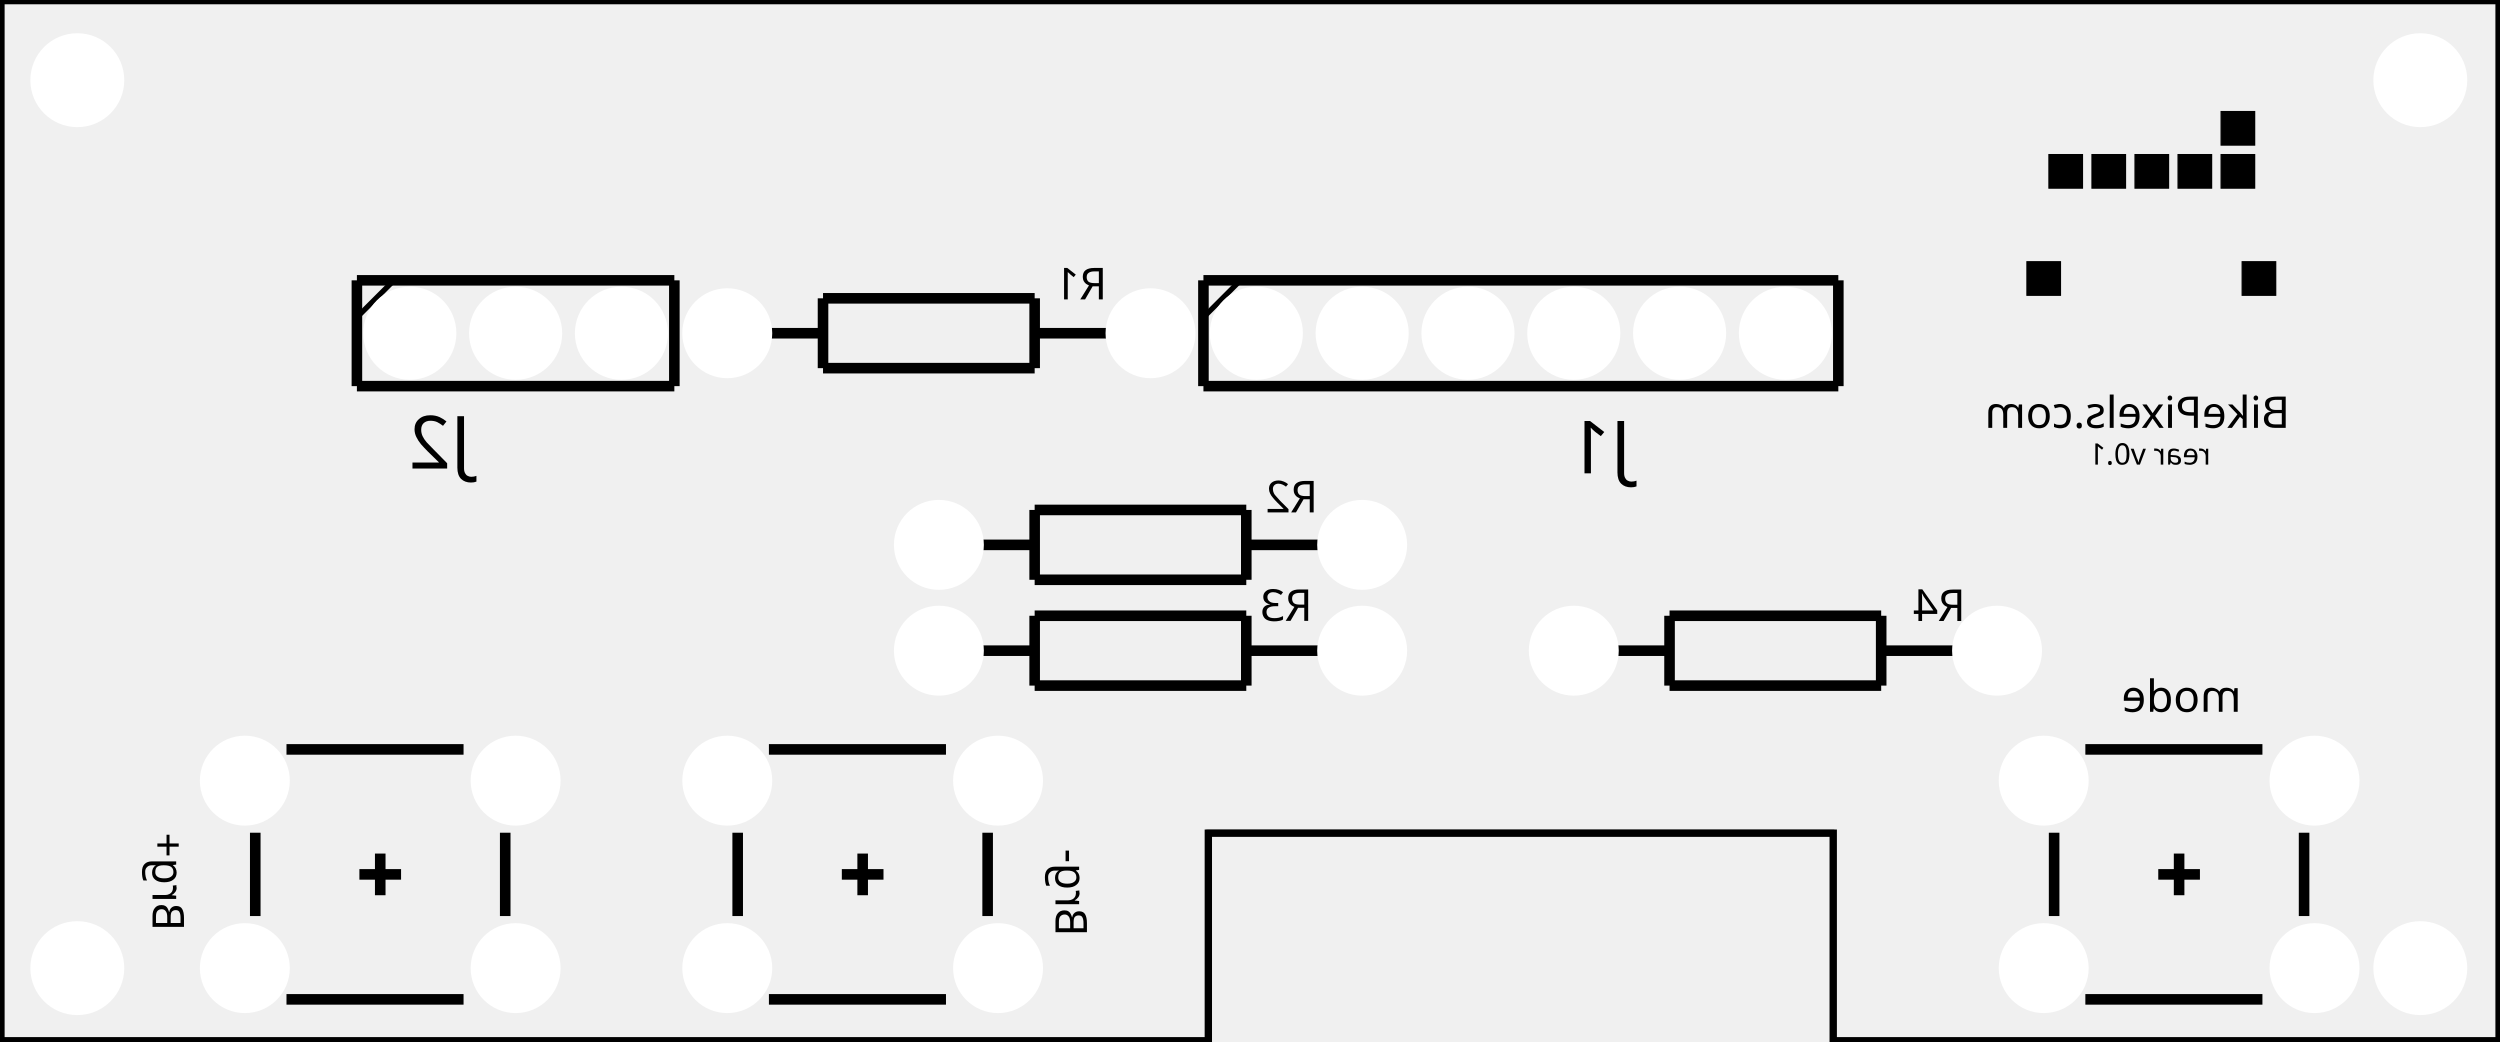
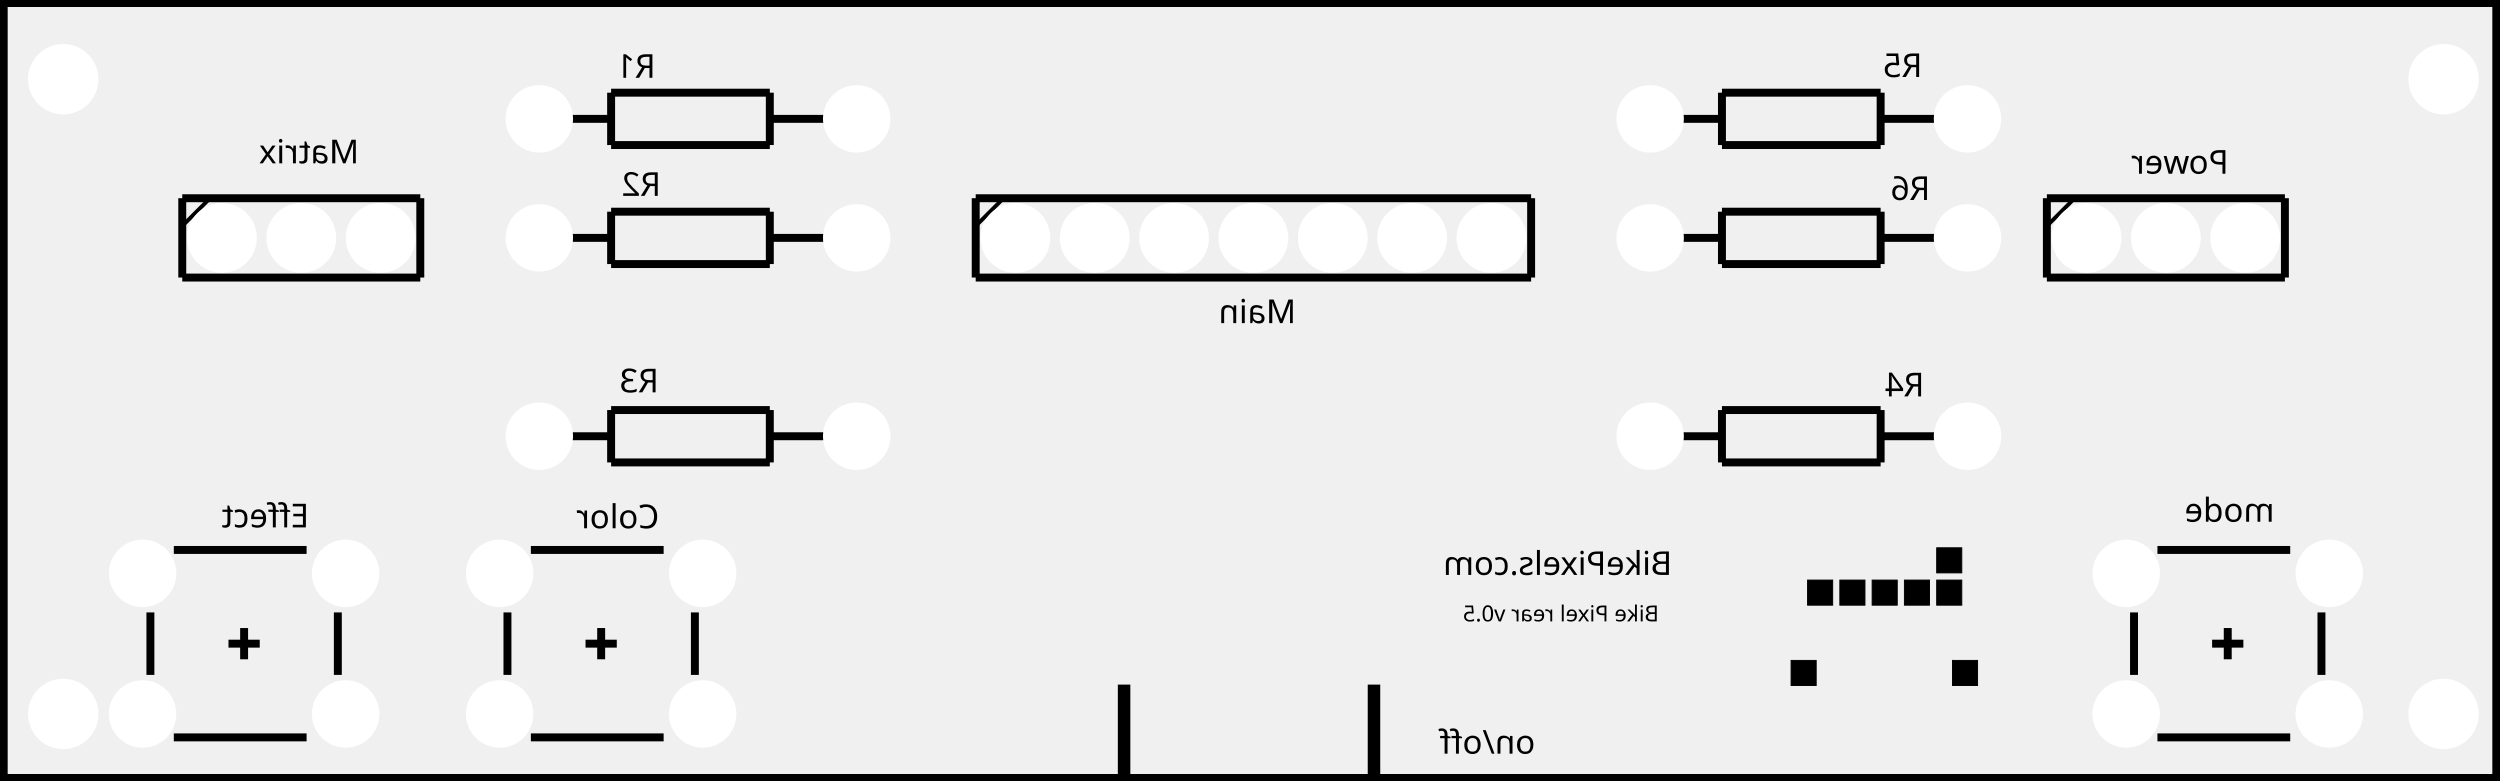
- <svg xmlns="http://www.w3.org/2000/svg" baseProfile="tiny" y="0in" x="0in" height="0.984in" width="2.362in" version="1.2" viewBox="0 0 170.078 70.866">
-   <g transform="matrix(-1, 0, 0, 1, 170.078, 0)">
-     <g partID="854390062">
-       <g transform="matrix(1, 0, 0, 1, 0, -771.024)">
-         <g id="silkscreen">
-           <path fill="none" d="m0.141,771.165,0,70.584,45.279,0,0,-14.117,42.448,0,0,14.117,82.068,0,0,-70.584,-169.796,0z" stroke-opacity="1" stroke-width="0.283" stroke="black" fill-opacity="1" style="stroke-miterlimit:4;stroke-dasharray:none;" />
-         </g>
-       </g>
-     </g>
-     <g partID="854390060">
-       <g transform="matrix(1, 0, 0, 1, 0, -771.024)">
+ <svg xmlns="http://www.w3.org/2000/svg" viewBox="0 0 226.772 70.866" x="0in" baseProfile="tiny" y="0in" version="1.2" width="3.15in" height="0.984in">
+   <g transform="matrix(-1, 0, 0, 1, 226.772, 0)">
+     <g partID="854477761">
+       <g transform="matrix(1, 0, 0, 1, 26.2205, -12.3809)">
+         <g id="silkscreen">
+           <g>
+             <rect stroke-opacity="1" ry="2.20069e-15" stroke-width="0.631" id="rect420" x="-25.905" y="12.696" stroke="black" style="stroke-miterlimit:4;stroke-dasharray:none;" width="226.141" height="70.236" fill="none" />
+           </g>
+         </g>
+       </g>
+     </g>
+     <g partID="854477760">
+       <g transform="matrix(1, 0, 0, 1, 26.2205, -12.3809)">
        <g id="board">
          <g style="display:inline">
-             <path id="boardoutline" fill="none" d="m0,771.023,0,70.867,45.355,0,0,-14.173,42.519,0,0,14.173,82.204,0,0,-70.867,-170.078,0z" stroke-opacity="1" stroke-width="0.5" stroke="black" fill-opacity="1" style="stroke-miterlimit:4;stroke-dasharray:none;" />
+             <rect ry="2.22044e-15" stroke-width="0.5" id="boardoutline" x="-26.221" y="12.381" stroke="black" style="opacity:1;" width="226.772" height="70.866" fill="none" />
+           </g>
+         </g>
+       </g>
+     </g>
+     <g partID="854483361">
+       <g transform="translate(127.434,54.3734)">
+         <g transform="matrix(2.22045e-16,1,-1,2.22045e-16,0,0)">
+           <g transform="matrix(1, 0, 0, 1, -2.69291, -1.04232)">
+             <g id="silkscreen">
+               <g gorn="0.3.0.0.1">
+                 <path stroke-opacity="1" d="m19.512,26.909,0,-23.811" stroke-width="1.134" id="path1888" gorn="0.3.0.0.1.0" stroke="black" style="stroke-linecap:butt;stroke-linejoin:miter;stroke-miterlimit:4;stroke-dasharray:none;" fill="none" />
+                 <path stroke-opacity="1" d="M19.512,26.341L10.441,26.341" stroke-width="1.134" id="path1890" gorn="0.3.0.0.1.1" stroke="black" style="stroke-linecap:butt;stroke-linejoin:miter;stroke-miterlimit:4;stroke-dasharray:none;" fill="none" />
+                 <path stroke-opacity="1" d="M19.512,3.664L10.441,3.664" stroke-width="1.134" id="path1890-7" gorn="0.3.0.0.1.2" stroke="black" style="stroke-linecap:butt;stroke-linejoin:miter;stroke-miterlimit:4;stroke-dasharray:none;" fill="none" />
+                 <path stroke-opacity="1" d="M20.835,19.751L31.039,19.751" stroke-width="1.134" id="path112" gorn="0.3.0.0.1.3" stroke="black" style="display:inline;stroke-linecap:butt;stroke-linejoin:miter;stroke-miterlimit:4;stroke-dasharray:none;" fill="none" />
+                 <path stroke-opacity="1" d="M30.472,16.066L30.472,20.247" stroke-width="1.164" id="path114" gorn="0.3.0.0.1.4" stroke="black" style="display:inline;stroke-linecap:butt;stroke-linejoin:miter;stroke-miterlimit:4;stroke-dasharray:none;" fill="none" />
+                 <path stroke-opacity="1" d="M31.039,16.633L20.835,16.633" stroke-width="1.134" id="path116" gorn="0.3.0.0.1.5" stroke="black" style="display:inline;stroke-linecap:butt;stroke-linejoin:miter;stroke-miterlimit:4;stroke-dasharray:none;" fill="none" />
+               </g>
+             </g>
+           </g>
+         </g>
+       </g>
+     </g>
+     <g partID="854477761">
+       <g transform="matrix(1, 0, 0, 1, 26.2205, -12.3809)">
+         <g id="silkscreen">
+           <g>
+             <rect stroke-opacity="1" ry="2.20069e-15" stroke-width="0.631" id="rect420" x="-25.905" y="12.696" stroke="black" style="stroke-miterlimit:4;stroke-dasharray:none;" width="226.141" height="70.236" fill="none" />
          </g>
        </g>
      </g>
    </g>
    <g partID="854408490">
-       <g transform="translate(10.7809,7.54932)">
+       <g transform="translate(42.8955,49.6654)">
        <g id="silkscreen">
          <defs id="defs2" />
          <g transform="matrix(1, 0, 0, 1, -9.3945, -4.02614)">
            <g>
              <g id="layer1">
-                 <rect id="rect861" fill="black" y="6.998" x="18.224" height="2.278" stroke-opacity="1.0" stroke-width="0.086" stroke="black" width="2.278" fill-opacity="1.0" style="stroke-linejoin:miter;stroke-miterlimit:4;stroke-dasharray:none;" />
-                 <rect id="rect863" fill="black" y="6.998" x="15.295" height="2.278" stroke-opacity="1.0" stroke-width="0.086" stroke="black" width="2.278" fill-opacity="1.0" style="stroke-linejoin:miter;stroke-miterlimit:4;stroke-dasharray:none;" />
-                 <rect id="rect834" fill="black" y="6.998" x="24.082" height="2.278" stroke-opacity="1.0" stroke-width="0.086" stroke="black" width="2.278" fill-opacity="1.0" style="stroke-linejoin:miter;stroke-miterlimit:4;stroke-dasharray:none;" />
-                 <rect id="rect836" fill="black" y="6.998" x="21.153" height="2.278" stroke-opacity="1.0" stroke-width="0.086" stroke="black" width="2.278" fill-opacity="1.0" style="stroke-linejoin:miter;stroke-miterlimit:4;stroke-dasharray:none;" />
-                 <rect id="rect838" fill="black" y="6.998" x="27.011" height="2.278" stroke-opacity="1.0" stroke-width="0.086" stroke="black" width="2.278" fill-opacity="1.0" style="stroke-linejoin:miter;stroke-miterlimit:4;stroke-dasharray:none;" />
-                 <rect id="rect846" fill="black" y="4.069" x="15.295" height="2.278" stroke-opacity="1.0" stroke-width="0.086" stroke="black" width="2.278" fill-opacity="1.0" style="stroke-linejoin:miter;stroke-miterlimit:4;stroke-dasharray:none;" />
-                 <rect id="rect872-1" fill="black" y="14.288" x="13.863" height="2.278" stroke-opacity="1.0" stroke-width="0.086" stroke="black" width="2.278" fill-opacity="1.0" style="stroke-linejoin:miter;stroke-miterlimit:4;stroke-dasharray:none;" />
-                 <rect id="rect872-1-6" fill="black" y="14.288" x="28.508" height="2.278" stroke-opacity="1.0" stroke-width="0.086" stroke="black" width="2.278" fill-opacity="1.0" style="stroke-linejoin:miter;stroke-miterlimit:4;stroke-dasharray:none;" />
+                 <rect stroke-opacity="1.0" stroke-width="0.086" id="rect861" fill-opacity="1.0" x="18.224" y="6.998" stroke="black" style="stroke-linejoin:miter;stroke-miterlimit:4;stroke-dasharray:none;" width="2.278" height="2.278" fill="black" />
+                 <rect stroke-opacity="1.0" stroke-width="0.086" id="rect863" fill-opacity="1.0" x="15.295" y="6.998" stroke="black" style="stroke-linejoin:miter;stroke-miterlimit:4;stroke-dasharray:none;" width="2.278" height="2.278" fill="black" />
+                 <rect stroke-opacity="1.0" stroke-width="0.086" id="rect834" fill-opacity="1.0" x="24.082" y="6.998" stroke="black" style="stroke-linejoin:miter;stroke-miterlimit:4;stroke-dasharray:none;" width="2.278" height="2.278" fill="black" />
+                 <rect stroke-opacity="1.0" stroke-width="0.086" id="rect836" fill-opacity="1.0" x="21.153" y="6.998" stroke="black" style="stroke-linejoin:miter;stroke-miterlimit:4;stroke-dasharray:none;" width="2.278" height="2.278" fill="black" />
+                 <rect stroke-opacity="1.0" stroke-width="0.086" id="rect838" fill-opacity="1.0" x="27.011" y="6.998" stroke="black" style="stroke-linejoin:miter;stroke-miterlimit:4;stroke-dasharray:none;" width="2.278" height="2.278" fill="black" />
+                 <rect stroke-opacity="1.0" stroke-width="0.086" id="rect846" fill-opacity="1.0" x="15.295" y="4.069" stroke="black" style="stroke-linejoin:miter;stroke-miterlimit:4;stroke-dasharray:none;" width="2.278" height="2.278" fill="black" />
+                 <rect stroke-opacity="1.0" stroke-width="0.086" id="rect872-1" fill-opacity="1.0" x="13.863" y="14.288" stroke="black" style="stroke-linejoin:miter;stroke-miterlimit:4;stroke-dasharray:none;" width="2.278" height="2.278" fill="black" />
+                 <rect stroke-opacity="1.0" stroke-width="0.086" id="rect872-1-6" fill-opacity="1.0" x="28.508" y="14.288" stroke="black" style="stroke-linejoin:miter;stroke-miterlimit:4;stroke-dasharray:none;" width="2.278" height="2.278" fill="black" />
              </g>
            </g>
          </g>
        </g>
      </g>
    </g>
    <g partID="854408330">
-       <g transform="translate(14.7377,29.8001)">
-         <g id="silkscreen">
-           <text id="label" fill="black" font-family="OCRA" y="1.815" x="9.074" text-anchor="middle" stroke-width="0" font-size="2.016" xml:space="preserve">rear v0.1</text>
+       <g transform="translate(65.0139,54.5757)">
+         <g id="silkscreen">
+           <text font-size="2.016" text-anchor="middle" stroke-width="0" xml:space="preserve" id="label" x="20.165" y="1.815" font-family="OCRA" fill="black">Bike Pixel rear v0.5</text>
        </g>
      </g>
    </g>
    <g partID="854407740">
-       <g transform="translate(3.78933,26.4289)">
-         <g id="silkscreen">
-           <text id="label" fill="black" font-family="OCRA" y="2.683" x="20.867" text-anchor="middle" stroke-width="0" font-size="2.981" xml:space="preserve">BikePixels.com</text>
+       <g transform="translate(64.5974,49.4847)">
+         <g id="silkscreen">
+           <text font-size="2.981" text-anchor="middle" stroke-width="0" xml:space="preserve" id="label" x="20.867" y="2.683" font-family="OCRA" fill="black">BikePixels.com</text>
+         </g>
+       </g>
+     </g>
+     <g partID="98282">
+       <g transform="translate(146.376,7.68999)">
+         <g id="silkscreen">
+           <line stroke-width="0.72" stroke="black" y1="3.096" y2="3.096" x1="5.4" x2="10.584" />
+           <line stroke-width="0.72" stroke="black" y1="3.096" y2="3.096" x1="24.984" x2="28.8" />
+           <line stroke-width="0.72" stroke="black" y1="0.72" y2="0.72" x1="10.584" x2="24.984" />
+           <line stroke-width="0.72" stroke="black" y1="0.72" y2="5.472" x1="24.984" x2="24.984" />
+           <line stroke-width="0.72" stroke="black" y1="5.472" y2="5.472" x1="24.984" x2="10.584" />
+           <line stroke-width="0.72" stroke="black" y1="5.472" y2="0.72" x1="10.584" x2="10.584" />
+         </g>
+       </g>
+     </g>
+     <g partID="88892">
+       <g transform="translate(211.716,16.546)">
+         <g transform="matrix(0,1,-1,0,0,0)">
+           <g id="silkscreen">
+             <line stroke-width="0.72" stroke="black" y1="1.44" y2="23.04" x1="1.44" x2="1.44" />
+             <line stroke-width="0.72" stroke="black" y1="23.04" y2="23.04" x1="1.44" x2="8.64" />
+             <line stroke-width="0.72" stroke="black" y1="23.04" y2="1.44" x1="8.64" x2="8.64" />
+             <line stroke-width="0.72" stroke="black" y1="1.44" y2="1.44" x1="8.64" x2="1.44" />
+             <line stroke-width="0.36" stroke="black" y1="3.96" y2="1.44" x1="1.44" x2="3.96" />
+           </g>
+         </g>
+       </g>
+     </g>
+     <g partID="854478532">
+       <g transform="translate(42.516,16.546)">
+         <g transform="matrix(0,1,-1,0,0,0)">
+           <g id="silkscreen">
+             <line stroke-width="0.72" stroke="black" y1="1.44" y2="23.04" x1="1.44" x2="1.44" />
+             <line stroke-width="0.72" stroke="black" y1="23.04" y2="23.04" x1="1.44" x2="8.64" />
+             <line stroke-width="0.72" stroke="black" y1="23.04" y2="1.44" x1="8.64" x2="8.64" />
+             <line stroke-width="0.72" stroke="black" y1="1.44" y2="1.44" x1="8.64" x2="1.44" />
+             <line stroke-width="0.36" stroke="black" y1="3.96" y2="1.44" x1="1.44" x2="3.96" />
+           </g>
+         </g>
+       </g>
+     </g>
+     <g partID="854499232">
+       <g transform="translate(139.716,16.546)">
+         <g transform="matrix(0,1,-1,0,0,0)">
+           <g id="silkscreen">
+             <line stroke-width="0.72" stroke="black" y1="1.44" y2="51.84" x1="1.44" x2="1.44" />
+             <line stroke-width="0.72" stroke="black" y1="51.84" y2="51.84" x1="1.44" x2="8.64" />
+             <line stroke-width="0.72" stroke="black" y1="51.84" y2="1.44" x1="8.64" x2="8.64" />
+             <line stroke-width="0.72" stroke="black" y1="1.44" y2="1.44" x1="8.64" x2="1.44" />
+             <line stroke-width="0.36" stroke="black" y1="3.96" y2="1.44" x1="1.44" x2="3.96" />
+           </g>
+         </g>
+       </g>
+     </g>
+     <g partID="68062">
+       <g transform="translate(13.0298,49.1836)">
+         <g id="silkscreen">
+           <line stroke-width="0.72" stroke="black" y1="6.389" y2="12.059" x1="20.137" x2="20.137" />
+           <line stroke-width="0.72" stroke="black" y1="0.72" y2="0.72" x1="5.964" x2="18.012" />
+           <line stroke-width="0.72" stroke="black" y1="17.728" y2="17.728" x1="5.964" x2="18.012" />
+           <line stroke-width="0.72" stroke="black" y1="6.389" y2="12.059" x1="3.129" x2="3.129" />
+           <line stroke-width="0.72" stroke="black" y1="7.807" y2="10.642" x1="11.633" x2="11.633" />
+           <line stroke-width="0.72" stroke="black" y1="9.224" y2="9.224" x1="13.051" x2="10.216" />
+         </g>
+       </g>
+     </g>
+     <g partID="68092">
+       <g transform="translate(160.63,49.1836)">
+         <g transform="matrix(1,0,0,1,0,0)">
+           <g id="silkscreen">
+             <line stroke-width="0.72" stroke="black" y1="6.389" y2="12.059" x1="20.137" x2="20.137" />
+             <line stroke-width="0.72" stroke="black" y1="0.72" y2="0.72" x1="5.964" x2="18.012" />
+             <line stroke-width="0.72" stroke="black" y1="17.728" y2="17.728" x1="5.964" x2="18.012" />
+             <line stroke-width="0.72" stroke="black" y1="6.389" y2="12.059" x1="3.129" x2="3.129" />
+             <line stroke-width="0.72" stroke="black" y1="7.807" y2="10.642" x1="11.633" x2="11.633" />
+             <line stroke-width="0.72" stroke="black" y1="9.224" y2="9.224" x1="13.051" x2="10.216" />
+           </g>
+         </g>
+       </g>
+     </g>
+     <g partID="68122">
+       <g transform="translate(193.03,49.1836)">
+         <g transform="matrix(1,0,0,1,0,0)">
+           <g id="silkscreen">
+             <line stroke-width="0.72" stroke="black" y1="6.389" y2="12.059" x1="20.137" x2="20.137" />
+             <line stroke-width="0.72" stroke="black" y1="0.72" y2="0.72" x1="5.964" x2="18.012" />
+             <line stroke-width="0.72" stroke="black" y1="17.728" y2="17.728" x1="5.964" x2="18.012" />
+             <line stroke-width="0.72" stroke="black" y1="6.389" y2="12.059" x1="3.129" x2="3.129" />
+             <line stroke-width="0.72" stroke="black" y1="7.807" y2="10.642" x1="11.633" x2="11.633" />
+             <line stroke-width="0.72" stroke="black" y1="9.224" y2="9.224" x1="13.051" x2="10.216" />
+           </g>
+         </g>
+       </g>
+     </g>
+     <g partID="854485892">
+       <g transform="translate(45.576,18.49)">
+         <g id="silkscreen">
+           <line stroke-width="0.72" stroke="black" y1="3.096" y2="3.096" x1="5.4" x2="10.584" />
+           <line stroke-width="0.72" stroke="black" y1="3.096" y2="3.096" x1="24.984" x2="28.8" />
+           <line stroke-width="0.72" stroke="black" y1="0.72" y2="0.72" x1="10.584" x2="24.984" />
+           <line stroke-width="0.72" stroke="black" y1="0.72" y2="5.472" x1="24.984" x2="24.984" />
+           <line stroke-width="0.72" stroke="black" y1="5.472" y2="5.472" x1="24.984" x2="10.584" />
+           <line stroke-width="0.72" stroke="black" y1="5.472" y2="0.72" x1="10.584" x2="10.584" />
+         </g>
+       </g>
+     </g>
+     <g partID="854485762">
+       <g transform="translate(45.576,7.68999)">
+         <g id="silkscreen">
+           <line stroke-width="0.72" stroke="black" y1="3.096" y2="3.096" x1="5.4" x2="10.584" />
+           <line stroke-width="0.72" stroke="black" y1="3.096" y2="3.096" x1="24.984" x2="28.8" />
+           <line stroke-width="0.72" stroke="black" y1="0.72" y2="0.72" x1="10.584" x2="24.984" />
+           <line stroke-width="0.72" stroke="black" y1="0.72" y2="5.472" x1="24.984" x2="24.984" />
+           <line stroke-width="0.72" stroke="black" y1="5.472" y2="5.472" x1="24.984" x2="10.584" />
+           <line stroke-width="0.72" stroke="black" y1="5.472" y2="0.72" x1="10.584" x2="10.584" />
+         </g>
+       </g>
+     </g>
+     <g partID="854396002">
+       <g transform="translate(45.576,36.49)">
+         <g id="silkscreen">
+           <line stroke-width="0.72" stroke="black" y1="3.096" y2="3.096" x1="5.4" x2="10.584" />
+           <line stroke-width="0.72" stroke="black" y1="3.096" y2="3.096" x1="24.984" x2="28.8" />
+           <line stroke-width="0.72" stroke="black" y1="0.72" y2="0.72" x1="10.584" x2="24.984" />
+           <line stroke-width="0.72" stroke="black" y1="0.72" y2="5.472" x1="24.984" x2="24.984" />
+           <line stroke-width="0.72" stroke="black" y1="5.472" y2="5.472" x1="24.984" x2="10.584" />
+           <line stroke-width="0.72" stroke="black" y1="5.472" y2="0.72" x1="10.584" x2="10.584" />
+         </g>
+       </g>
+     </g>
+     <g partID="854391282">
+       <g transform="translate(146.376,36.49)">
+         <g id="silkscreen">
+           <line stroke-width="0.72" stroke="black" y1="3.096" y2="3.096" x1="5.4" x2="10.584" />
+           <line stroke-width="0.72" stroke="black" y1="3.096" y2="3.096" x1="24.984" x2="28.8" />
+           <line stroke-width="0.72" stroke="black" y1="0.72" y2="0.72" x1="10.584" x2="24.984" />
+           <line stroke-width="0.72" stroke="black" y1="0.72" y2="5.472" x1="24.984" x2="24.984" />
+           <line stroke-width="0.72" stroke="black" y1="5.472" y2="5.472" x1="24.984" x2="10.584" />
+           <line stroke-width="0.72" stroke="black" y1="5.472" y2="0.72" x1="10.584" x2="10.584" />
+         </g>
+       </g>
+     </g>
+     <g partID="854391012">
+       <g transform="translate(146.376,18.49)">
+         <g id="silkscreen">
+           <line stroke-width="0.72" stroke="black" y1="3.096" y2="3.096" x1="5.4" x2="10.584" />
+           <line stroke-width="0.72" stroke="black" y1="3.096" y2="3.096" x1="24.984" x2="28.8" />
+           <line stroke-width="0.72" stroke="black" y1="0.72" y2="0.72" x1="10.584" x2="24.984" />
+           <line stroke-width="0.72" stroke="black" y1="0.72" y2="5.472" x1="24.984" x2="24.984" />
+           <line stroke-width="0.72" stroke="black" y1="5.472" y2="5.472" x1="24.984" x2="10.584" />
+           <line stroke-width="0.72" stroke="black" y1="5.472" y2="0.72" x1="10.584" x2="10.584" />
+         </g>
+       </g>
+     </g>
+     <g id="partLabel" partID="68060">
+       <g transform="translate(20.4282,45.0947)">
+         <g font-style="normal" font-size="3" id="silkscreenLabel" fill-opacity="1" font-weight="normal" stroke="none" font-family="'OCRA'" fill="#000000">
+           <text x="0" y="2.25">mode</text>
+         </g>
+       </g>
+     </g>
+     <g id="partLabel" partID="68120">
+       <g transform="translate(198.762,45.6059)">
+         <g transform="matrix(1,0,0,1,0,0)">
+           <g font-style="normal" font-size="3" id="silkscreenLabel" fill-opacity="1" font-weight="normal" stroke="none" font-family="'OCRA'" fill="#000000">
+             <text x="0" y="2.25">Effect</text>
+           </g>
+         </g>
+       </g>
+     </g>
+     <g id="partLabel" partID="68090">
+       <g transform="translate(166.995,45.6871)">
+         <g transform="matrix(1,0,0,1,0,0)">
+           <g font-style="normal" font-size="3" id="silkscreenLabel" fill-opacity="1" font-weight="normal" stroke="none" font-family="'OCRA'" fill="#000000">
+             <text x="0" y="2.25">Color</text>
+           </g>
+         </g>
+       </g>
+     </g>
+     <g id="partLabel" partID="854485890">
+       <g transform="translate(51.6601,15.8958)">
+         <g font-style="normal" font-size="3" id="silkscreenLabel" fill-opacity="1" font-weight="normal" stroke="none" font-family="'OCRA'" fill="#000000">
+           <text x="0" y="2.25">R6</text>
+         </g>
+       </g>
+     </g>
+     <g id="partLabel" partID="854391010">
+       <g transform="translate(166.835,15.526)">
+         <g font-style="normal" font-size="3" id="silkscreenLabel" fill-opacity="1" font-weight="normal" stroke="none" font-family="'OCRA'" fill="#000000">
+           <text x="0" y="2.25">R2</text>
+         </g>
+       </g>
+     </g>
+     <g id="partLabel" partID="854391280">
+       <g transform="translate(167.03,33.3539)">
+         <g font-style="normal" font-size="3" id="silkscreenLabel" fill-opacity="1" font-weight="normal" stroke="none" font-family="'OCRA'" fill="#000000">
+           <text x="0" y="2.25">R3</text>
+         </g>
+       </g>
+     </g>
+     <g id="partLabel" partID="854485760">
+       <g transform="translate(52.3712,4.74022)">
+         <g font-style="normal" font-size="3" id="silkscreenLabel" fill-opacity="1" font-weight="normal" stroke="none" font-family="'OCRA'" fill="#000000">
+           <text x="0" y="2.25">R5</text>
+         </g>
+       </g>
+     </g>
+     <g id="partLabel" partID="854396000">
+       <g transform="translate(52.1934,33.718)">
+         <g font-style="normal" font-size="3" id="silkscreenLabel" fill-opacity="1" font-weight="normal" stroke="none" font-family="'OCRA'" fill="#000000">
+           <text x="0" y="2.25">R4</text>
+         </g>
+       </g>
+     </g>
+     <g id="partLabel" partID="854483360">
+       <g transform="translate(87.5,66.1426)">
+         <g transform="matrix(1,0,0,1,0,0)">
+           <g font-style="normal" font-size="3" id="silkscreenLabel" fill-opacity="1" font-weight="normal" stroke="none" font-family="'OCRA'" fill="#000000">
+             <text x="0" y="2.25">on/off</text>
+           </g>
+         </g>
+       </g>
+     </g>
+     <g id="partLabel" partID="88890">
+       <g transform="translate(194.231,12.5702)">
+         <g font-style="normal" font-size="3" id="silkscreenLabel" fill-opacity="1" font-weight="normal" stroke="none" font-family="'OCRA'" fill="#000000">
+           <text x="0" y="2.25">Matrix</text>
+         </g>
+       </g>
+     </g>
+     <g id="partLabel" partID="854478530">
+       <g transform="translate(24.5792,13.5129)">
+         <g font-style="normal" font-size="3" id="silkscreenLabel" fill-opacity="1" font-weight="normal" stroke="none" font-family="'OCRA'" fill="#000000">
+           <text x="0" y="2.25">Power</text>
+         </g>
+       </g>
+     </g>
+     <g id="partLabel" partID="98280">
+       <g transform="translate(167.318,4.81211)">
+         <g font-style="normal" font-size="3" id="silkscreenLabel" fill-opacity="1" font-weight="normal" stroke="none" font-family="'OCRA'" fill="#000000">
+           <text x="0" y="2.25">R1</text>
+         </g>
+       </g>
+     </g>
+     <g id="partLabel" partID="854499230">
+       <g transform="translate(109.208,27.0737)">
+         <g font-style="normal" font-size="3" id="silkscreenLabel" fill-opacity="1" font-weight="normal" stroke="none" font-family="'OCRA'" fill="#000000">
+           <text x="0" y="2.25">Main</text>
+         </g>
+       </g>
+     </g>
+     <g partID="854368771">
+       <g transform="translate(0.641344,2.75134)">
+         <g id="copper1">
+           <circle r="2.835" stroke-width="0.72" id="nonconn0" stroke="white" cx="4.435" cy="4.435" fill="white" />
+         </g>
+       </g>
+     </g>
+     <g partID="854369641">
+       <g transform="translate(216.642,60.3514)">
+         <g id="copper1">
+           <circle r="2.835" stroke-width="0.72" id="nonconn0" stroke="white" cx="4.435" cy="4.435" fill="white" />
+         </g>
+       </g>
+     </g>
+     <g partID="854368801">
+       <g transform="translate(0.641336,60.3514)">
+         <g id="copper1">
+           <circle r="2.835" stroke-width="0.72" id="nonconn0" stroke="white" cx="4.435" cy="4.435" fill="white" />
+         </g>
+       </g>
+     </g>
+     <g partID="854369611">
+       <g transform="translate(216.642,2.75134)">
+         <g id="copper1">
+           <circle r="2.835" stroke-width="0.72" id="nonconn0" stroke="white" cx="4.435" cy="4.435" fill="white" />
        </g>
      </g>
    </g>
    <g partID="98281">
-       <g transform="translate(89.1077,19.5782)">
-         <g id="silkscreen">
-           <line y2="3.096" stroke-width="0.72" stroke="black" x1="5.4" x2="10.584" y1="3.096" />
-           <line y2="3.096" stroke-width="0.72" stroke="black" x1="24.984" x2="28.8" y1="3.096" />
-           <line y2="0.72" stroke-width="0.72" stroke="black" x1="10.584" x2="24.984" y1="0.72" />
-           <line y2="5.472" stroke-width="0.72" stroke="black" x1="24.984" x2="24.984" y1="0.72" />
-           <line y2="5.472" stroke-width="0.72" stroke="black" x1="24.984" x2="10.584" y1="5.472" />
-           <line y2="0.72" stroke-width="0.72" stroke="black" x1="10.584" x2="10.584" y1="5.472" />
+       <g transform="translate(146.376,7.68999)">
+         <g id="copper1">
+           <circle r="1.98" stroke-width="2.16" id="connector0pin" stroke="white" cx="2.7" cy="3.096" fill="white" />
+           <circle r="1.98" stroke-width="2.16" id="connector1pin" stroke="white" cx="31.5" cy="3.096" fill="white" />
        </g>
      </g>
    </g>
    <g partID="88891">
-       <g transform="translate(147.248,17.6342)">
-         <g transform="matrix(0,1,-1,0,0,0)">
-           <g id="silkscreen">
-             <line y2="23.04" stroke-width="0.72" stroke="black" x1="1.44" x2="1.44" y1="1.44" />
-             <line y2="23.04" stroke-width="0.72" stroke="black" x1="1.44" x2="8.64" y1="23.04" />
-             <line y2="1.44" stroke-width="0.72" stroke="black" x1="8.64" x2="8.64" y1="23.04" />
-             <line y2="1.44" stroke-width="0.72" stroke="black" x1="8.64" x2="1.44" y1="1.44" />
-             <line y2="1.44" stroke-width="0.36" stroke="black" x1="1.44" x2="3.96" y1="3.96" />
-           </g>
-         </g>
-       </g>
-     </g>
-     <g partID="88311">
-       <g transform="translate(89.6477,17.6342)">
-         <g transform="matrix(0,1,-1,0,0,0)">
-           <g id="silkscreen">
-             <line y2="44.64" stroke-width="0.72" stroke="black" x1="1.44" x2="1.44" y1="1.44" />
-             <line y2="44.64" stroke-width="0.72" stroke="black" x1="1.44" x2="8.64" y1="44.64" />
-             <line y2="1.44" stroke-width="0.72" stroke="black" x1="8.64" x2="8.64" y1="44.64" />
-             <line y2="1.44" stroke-width="0.72" stroke="black" x1="8.64" x2="1.44" y1="1.44" />
-             <line y2="1.44" stroke-width="0.36" stroke="black" x1="1.44" x2="3.96" y1="3.96" />
-           </g>
-         </g>
-       </g>
-     </g>
-     <g partID="68061">
-       <g transform="translate(10.187,50.2718)">
-         <g id="silkscreen">
-           <line y2="12.059" stroke-width="0.72" stroke="black" x1="20.137" x2="20.137" y1="6.389" />
-           <line y2="0.72" stroke-width="0.72" stroke="black" x1="5.964" x2="18.012" y1="0.72" />
-           <line y2="17.728" stroke-width="0.72" stroke="black" x1="5.964" x2="18.012" y1="17.728" />
-           <line y2="12.059" stroke-width="0.72" stroke="black" x1="3.129" x2="3.129" y1="6.389" />
-           <line y2="10.642" stroke-width="0.72" stroke="black" x1="11.633" x2="11.633" y1="7.807" />
-           <line y2="9.224" stroke-width="0.72" stroke="black" x1="13.051" x2="10.216" y1="9.224" />
-         </g>
-       </g>
-     </g>
-     <g partID="854390062">
-       <g transform="matrix(1, 0, 0, 1, 0, -771.024)">
-         <g id="silkscreen">
-           <path fill="none" d="m0.141,771.165,0,70.584,45.279,0,0,-14.117,42.448,0,0,14.117,82.068,0,0,-70.584,-169.796,0z" stroke-opacity="1" stroke-width="0.283" stroke="black" fill-opacity="1" style="stroke-miterlimit:4;stroke-dasharray:none;" />
-         </g>
-       </g>
-     </g>
-     <g partID="68091">
-       <g transform="translate(99.7613,50.2718)">
-         <g transform="matrix(1,0,0,1,0,0)">
-           <g id="silkscreen">
-             <line y2="12.059" stroke-width="0.72" stroke="black" x1="20.137" x2="20.137" y1="6.389" />
-             <line y2="0.72" stroke-width="0.72" stroke="black" x1="5.964" x2="18.012" y1="0.72" />
-             <line y2="17.728" stroke-width="0.72" stroke="black" x1="5.964" x2="18.012" y1="17.728" />
-             <line y2="12.059" stroke-width="0.72" stroke="black" x1="3.129" x2="3.129" y1="6.389" />
-             <line y2="10.642" stroke-width="0.72" stroke="black" x1="11.633" x2="11.633" y1="7.807" />
-             <line y2="9.224" stroke-width="0.72" stroke="black" x1="13.051" x2="10.216" y1="9.224" />
-           </g>
-         </g>
-       </g>
-     </g>
-     <g partID="68121">
-       <g transform="translate(132.587,50.2718)">
-         <g transform="matrix(1,0,0,1,0,0)">
-           <g id="silkscreen">
-             <line y2="12.059" stroke-width="0.72" stroke="black" x1="20.137" x2="20.137" y1="6.389" />
-             <line y2="0.72" stroke-width="0.72" stroke="black" x1="5.964" x2="18.012" y1="0.72" />
-             <line y2="17.728" stroke-width="0.72" stroke="black" x1="5.964" x2="18.012" y1="17.728" />
-             <line y2="12.059" stroke-width="0.72" stroke="black" x1="3.129" x2="3.129" y1="6.389" />
-             <line y2="10.642" stroke-width="0.72" stroke="black" x1="11.633" x2="11.633" y1="7.807" />
-             <line y2="9.224" stroke-width="0.72" stroke="black" x1="13.051" x2="10.216" y1="9.224" />
-           </g>
-         </g>
-       </g>
-     </g>
-     <g partID="854396001">
-       <g transform="translate(31.5077,41.1782)">
-         <g id="silkscreen">
-           <line y2="3.096" stroke-width="0.72" stroke="black" x1="5.4" x2="10.584" y1="3.096" />
-           <line y2="3.096" stroke-width="0.72" stroke="black" x1="24.984" x2="28.8" y1="3.096" />
-           <line y2="0.72" stroke-width="0.72" stroke="black" x1="10.584" x2="24.984" y1="0.72" />
-           <line y2="5.472" stroke-width="0.72" stroke="black" x1="24.984" x2="24.984" y1="0.72" />
-           <line y2="5.472" stroke-width="0.72" stroke="black" x1="24.984" x2="10.584" y1="5.472" />
-           <line y2="0.72" stroke-width="0.72" stroke="black" x1="10.584" x2="10.584" y1="5.472" />
-         </g>
-       </g>
-     </g>
-     <g partID="854391281">
-       <g transform="translate(74.7077,41.1782)">
-         <g id="silkscreen">
-           <line y2="3.096" stroke-width="0.72" stroke="black" x1="5.4" x2="10.584" y1="3.096" />
-           <line y2="3.096" stroke-width="0.72" stroke="black" x1="24.984" x2="28.8" y1="3.096" />
-           <line y2="0.72" stroke-width="0.72" stroke="black" x1="10.584" x2="24.984" y1="0.72" />
-           <line y2="5.472" stroke-width="0.72" stroke="black" x1="24.984" x2="24.984" y1="0.72" />
-           <line y2="5.472" stroke-width="0.72" stroke="black" x1="24.984" x2="10.584" y1="5.472" />
-           <line y2="0.72" stroke-width="0.72" stroke="black" x1="10.584" x2="10.584" y1="5.472" />
-         </g>
-       </g>
-     </g>
-     <g partID="854391011">
-       <g transform="translate(74.7077,33.9782)">
-         <g id="silkscreen">
-           <line y2="3.096" stroke-width="0.72" stroke="black" x1="5.4" x2="10.584" y1="3.096" />
-           <line y2="3.096" stroke-width="0.72" stroke="black" x1="24.984" x2="28.8" y1="3.096" />
-           <line y2="0.72" stroke-width="0.72" stroke="black" x1="10.584" x2="24.984" y1="0.72" />
-           <line y2="5.472" stroke-width="0.72" stroke="black" x1="24.984" x2="24.984" y1="0.72" />
-           <line y2="5.472" stroke-width="0.72" stroke="black" x1="24.984" x2="10.584" y1="5.472" />
-           <line y2="0.72" stroke-width="0.72" stroke="black" x1="10.584" x2="10.584" y1="5.472" />
-         </g>
-       </g>
-     </g>
-     <g id="partLabel" partID="68120">
-       <g transform="translate(157.464,63.3644)">
-         <g transform="matrix(0,-1,1,0,0,0)">
-           <g id="silkscreenLabel" fill="#000000" font-family="'OCRA'" font-style="normal" font-weight="normal" stroke="none" font-size="3" fill-opacity="1">
-             <text y="2.25" x="0">Brg+</text>
-           </g>
-         </g>
-       </g>
-     </g>
-     <g id="partLabel" partID="68060">
-       <g transform="translate(17.5853,46.1829)">
-         <g id="silkscreenLabel" fill="#000000" font-family="'OCRA'" font-style="normal" font-weight="normal" stroke="none" font-size="3" fill-opacity="1">
-           <text y="2.25" x="0">mode</text>
-         </g>
-       </g>
-     </g>
-     <g id="partLabel" partID="68090">
-       <g transform="translate(96.0253,63.7253)">
-         <g transform="matrix(0,-1,1,0,0,0)">
-           <g id="silkscreenLabel" fill="#000000" font-family="'OCRA'" font-style="normal" font-weight="normal" stroke="none" font-size="3" fill-opacity="1">
-             <text y="2.25" x="0">Brg-</text>
-           </g>
-         </g>
-       </g>
-     </g>
-     <g id="partLabel" partID="88310">
-       <g transform="translate(59.1305,28.4563)">
-         <g id="silkscreenLabel" fill="#000000" font-family="'OCRA'" font-style="normal" font-weight="normal" stroke="none" font-size="5" fill-opacity="1">
-           <text y="3.75" x="0">J1</text>
-         </g>
-       </g>
-     </g>
-     <g id="partLabel" partID="854391010">
-       <g transform="translate(80.4109,32.6142)">
-         <g id="silkscreenLabel" fill="#000000" font-family="'OCRA'" font-style="normal" font-weight="normal" stroke="none" font-size="3" fill-opacity="1">
-           <text y="2.25" x="0">R2</text>
-         </g>
-       </g>
-     </g>
-     <g id="partLabel" partID="854396000">
-       <g transform="translate(36.3473,40.0062)">
-         <g id="silkscreenLabel" fill="#000000" font-family="'OCRA'" font-style="normal" font-weight="normal" stroke="none" font-size="3" fill-opacity="1">
-           <text y="2.25" x="0">R4</text>
-         </g>
-       </g>
-     </g>
-     <g id="partLabel" partID="854391280">
-       <g transform="translate(80.7837,39.9977)">
-         <g id="silkscreenLabel" fill="#000000" font-family="'OCRA'" font-style="normal" font-weight="normal" stroke="none" font-size="3" fill-opacity="1">
-           <text y="2.25" x="0">R3</text>
-         </g>
-       </g>
-     </g>
-     <g id="partLabel" partID="88890">
-       <g transform="translate(138.066,28.1299)">
-         <g id="silkscreenLabel" fill="#000000" font-family="'OCRA'" font-style="normal" font-weight="normal" stroke="none" font-size="5" fill-opacity="1">
-           <text y="3.75" x="0">J2</text>
-         </g>
-       </g>
-     </g>
-     <g id="partLabel" partID="98280">
-       <g transform="translate(94.7605,18.1225)">
-         <g id="silkscreenLabel" fill="#000000" font-family="'OCRA'" font-style="normal" font-weight="normal" stroke="none" font-size="3" fill-opacity="1">
-           <text y="2.25" x="0">R1</text>
-         </g>
-       </g>
-     </g>
-     <g partID="854368771">
-       <g transform="translate(0.973,1.02135)">
-         <g id="copper1">
-           <circle id="nonconn0" fill="white" r="2.835" cy="4.435" stroke-width="0.72" stroke="white" cx="4.435" />
-         </g>
-       </g>
-     </g>
-     <g partID="854369641">
-       <g transform="translate(160.397,61.4395)">
-         <g id="copper1">
-           <circle id="nonconn0" fill="white" r="2.835" cy="4.435" stroke-width="0.72" stroke="white" cx="4.435" />
-         </g>
-       </g>
-     </g>
-     <g partID="854368801">
-       <g transform="translate(0.972992,61.4395)">
-         <g id="copper1">
-           <circle id="nonconn0" fill="white" r="2.835" cy="4.435" stroke-width="0.72" stroke="white" cx="4.435" />
-         </g>
-       </g>
-     </g>
-     <g partID="854369611">
-       <g transform="translate(160.397,1.02134)">
-         <g id="copper1">
-           <circle id="nonconn0" fill="white" r="2.835" cy="4.435" stroke-width="0.72" stroke="white" cx="4.435" />
-         </g>
-       </g>
-     </g>
-     <g partID="98282">
-       <g transform="translate(89.1077,19.5782)">
-         <g id="copper1">
-           <circle id="connector0pin" fill="white" r="1.98" cy="3.096" stroke-width="2.16" stroke="white" cx="2.7" />
-           <circle id="connector1pin" fill="white" r="1.98" cy="3.096" stroke-width="2.16" stroke="white" cx="31.5" />
-         </g>
-       </g>
-     </g>
-     <g partID="88892">
-       <g transform="translate(147.248,17.6342)">
+       <g transform="translate(211.716,16.546)">
        <g transform="matrix(0,1,-1,0,0,0)">
          <g id="copper1">
            <g id="copper0">
-               <circle id="connector0pin" fill="white" r="2.088" cy="5.04" stroke-width="2.16" stroke="white" cx="5.04" />
-               <circle id="connector1pin" fill="white" r="2.088" cy="12.24" stroke-width="2.16" stroke="white" cx="5.04" />
-               <circle id="connector2pin" fill="white" r="2.088" cy="19.44" stroke-width="2.16" stroke="white" cx="5.04" />
-             </g>
-           </g>
-         </g>
-       </g>
-     </g>
-     <g partID="88312">
-       <g transform="translate(89.6477,17.6342)">
+               <circle r="2.088" stroke-width="2.16" id="connector0pin" stroke="white" cx="5.04" cy="5.04" fill="white" />
+               <circle r="2.088" stroke-width="2.16" id="connector1pin" stroke="white" cx="5.04" cy="12.24" fill="white" />
+               <circle r="2.088" stroke-width="2.16" id="connector2pin" stroke="white" cx="5.04" cy="19.44" fill="white" />
+             </g>
+           </g>
+         </g>
+       </g>
+     </g>
+     <g partID="854478531">
+       <g transform="translate(42.516,16.546)">
        <g transform="matrix(0,1,-1,0,0,0)">
          <g id="copper1">
            <g id="copper0">
-               <circle id="connector0pin" fill="white" r="2.088" cy="5.04" stroke-width="2.16" stroke="white" cx="5.04" />
-               <circle id="connector1pin" fill="white" r="2.088" cy="12.24" stroke-width="2.16" stroke="white" cx="5.04" />
-               <circle id="connector2pin" fill="white" r="2.088" cy="19.44" stroke-width="2.16" stroke="white" cx="5.04" />
-               <circle id="connector3pin" fill="white" r="2.088" cy="26.64" stroke-width="2.16" stroke="white" cx="5.04" />
-               <circle id="connector4pin" fill="white" r="2.088" cy="33.84" stroke-width="2.16" stroke="white" cx="5.04" />
-               <circle id="connector5pin" fill="white" r="2.088" cy="41.04" stroke-width="2.16" stroke="white" cx="5.04" />
-             </g>
-           </g>
-         </g>
-       </g>
-     </g>
-     <g partID="68062">
-       <g transform="translate(10.187,50.2718)">
-         <g id="copper1">
-           <g id="copper0">
-             <circle id="connector0pad" fill="white" r="1.98" cy="15.602" stroke-width="2.16" stroke="white" cx="20.846" />
-             <circle id="connector1pad" fill="white" r="1.98" cy="15.602" stroke-width="2.16" stroke="white" cx="2.421" />
-             <circle id="connector2pad" fill="white" r="1.98" cy="2.846" stroke-width="2.16" stroke="white" cx="20.846" />
-             <circle id="connector3pad" fill="white" r="1.98" cy="2.846" stroke-width="2.16" stroke="white" cx="2.421" />
-           </g>
-         </g>
-       </g>
-     </g>
-     <g partID="68092">
-       <g transform="translate(99.7613,50.2718)">
-         <g transform="matrix(1,0,0,1,0,0)">
+               <circle r="2.088" stroke-width="2.16" id="connector0pin" stroke="white" cx="5.04" cy="5.04" fill="white" />
+               <circle r="2.088" stroke-width="2.16" id="connector1pin" stroke="white" cx="5.04" cy="12.24" fill="white" />
+               <circle r="2.088" stroke-width="2.16" id="connector2pin" stroke="white" cx="5.04" cy="19.44" fill="white" />
+             </g>
+           </g>
+         </g>
+       </g>
+     </g>
+     <g partID="854499231">
+       <g transform="translate(139.716,16.546)">
+         <g transform="matrix(0,1,-1,0,0,0)">
          <g id="copper1">
            <g id="copper0">
-               <circle id="connector0pad" fill="white" r="1.98" cy="15.602" stroke-width="2.16" stroke="white" cx="20.846" />
-               <circle id="connector1pad" fill="white" r="1.98" cy="15.602" stroke-width="2.16" stroke="white" cx="2.421" />
-               <circle id="connector2pad" fill="white" r="1.98" cy="2.846" stroke-width="2.16" stroke="white" cx="20.846" />
-               <circle id="connector3pad" fill="white" r="1.98" cy="2.846" stroke-width="2.16" stroke="white" cx="2.421" />
-             </g>
-           </g>
-         </g>
-       </g>
-     </g>
-     <g partID="68122">
-       <g transform="translate(132.587,50.2718)">
+               <circle r="2.088" stroke-width="2.16" id="connector0pin" stroke="white" cx="5.04" cy="5.04" fill="white" />
+               <circle r="2.088" stroke-width="2.16" id="connector1pin" stroke="white" cx="5.04" cy="12.24" fill="white" />
+               <circle r="2.088" stroke-width="2.16" id="connector2pin" stroke="white" cx="5.04" cy="19.44" fill="white" />
+               <circle r="2.088" stroke-width="2.16" id="connector3pin" stroke="white" cx="5.04" cy="26.64" fill="white" />
+               <circle r="2.088" stroke-width="2.16" id="connector4pin" stroke="white" cx="5.04" cy="33.84" fill="white" />
+               <circle r="2.088" stroke-width="2.16" id="connector5pin" stroke="white" cx="5.04" cy="41.04" fill="white" />
+               <circle r="2.088" stroke-width="2.16" id="connector6pin" stroke="white" cx="5.04" cy="48.24" fill="white" />
+             </g>
+           </g>
+         </g>
+       </g>
+     </g>
+     <g partID="68061">
+       <g transform="translate(13.0298,49.1836)">
+         <g id="copper1">
+           <g id="copper0">
+             <circle r="1.98" stroke-width="2.16" id="connector0pad" stroke="white" cx="20.846" cy="15.602" fill="white" />
+             <circle r="1.98" stroke-width="2.16" id="connector1pad" stroke="white" cx="2.421" cy="15.602" fill="white" />
+             <circle r="1.98" stroke-width="2.16" id="connector2pad" stroke="white" cx="20.846" cy="2.846" fill="white" />
+             <circle r="1.98" stroke-width="2.16" id="connector3pad" stroke="white" cx="2.421" cy="2.846" fill="white" />
+           </g>
+         </g>
+       </g>
+     </g>
+     <g partID="68091">
+       <g transform="translate(160.63,49.1836)">
        <g transform="matrix(1,0,0,1,0,0)">
          <g id="copper1">
            <g id="copper0">
-               <circle id="connector0pad" fill="white" r="1.98" cy="15.602" stroke-width="2.16" stroke="white" cx="20.846" />
-               <circle id="connector1pad" fill="white" r="1.98" cy="15.602" stroke-width="2.16" stroke="white" cx="2.421" />
-               <circle id="connector2pad" fill="white" r="1.98" cy="2.846" stroke-width="2.16" stroke="white" cx="20.846" />
-               <circle id="connector3pad" fill="white" r="1.98" cy="2.846" stroke-width="2.16" stroke="white" cx="2.421" />
-             </g>
-           </g>
-         </g>
-       </g>
-     </g>
-     <g partID="854396002">
-       <g transform="translate(31.5077,41.1782)">
-         <g id="copper1">
-           <circle id="connector0pin" fill="white" r="1.98" cy="3.096" stroke-width="2.16" stroke="white" cx="2.7" />
-           <circle id="connector1pin" fill="white" r="1.98" cy="3.096" stroke-width="2.16" stroke="white" cx="31.5" />
-         </g>
-       </g>
-     </g>
-     <g partID="854391282">
-       <g transform="translate(74.7077,41.1782)">
-         <g id="copper1">
-           <circle id="connector0pin" fill="white" r="1.98" cy="3.096" stroke-width="2.16" stroke="white" cx="2.7" />
-           <circle id="connector1pin" fill="white" r="1.98" cy="3.096" stroke-width="2.16" stroke="white" cx="31.5" />
-         </g>
-       </g>
-     </g>
-     <g partID="854391012">
-       <g transform="translate(74.7077,33.9782)">
-         <g id="copper1">
-           <circle id="connector0pin" fill="white" r="1.98" cy="3.096" stroke-width="2.16" stroke="white" cx="2.7" />
-           <circle id="connector1pin" fill="white" r="1.98" cy="3.096" stroke-width="2.16" stroke="white" cx="31.5" />
+               <circle r="1.98" stroke-width="2.16" id="connector0pad" stroke="white" cx="20.846" cy="15.602" fill="white" />
+               <circle r="1.98" stroke-width="2.16" id="connector1pad" stroke="white" cx="2.421" cy="15.602" fill="white" />
+               <circle r="1.98" stroke-width="2.16" id="connector2pad" stroke="white" cx="20.846" cy="2.846" fill="white" />
+               <circle r="1.98" stroke-width="2.16" id="connector3pad" stroke="white" cx="2.421" cy="2.846" fill="white" />
+             </g>
+           </g>
+         </g>
+       </g>
+     </g>
+     <g partID="68121">
+       <g transform="translate(193.03,49.1836)">
+         <g transform="matrix(1,0,0,1,0,0)">
+           <g id="copper1">
+             <g id="copper0">
+               <circle r="1.98" stroke-width="2.16" id="connector0pad" stroke="white" cx="20.846" cy="15.602" fill="white" />
+               <circle r="1.98" stroke-width="2.16" id="connector1pad" stroke="white" cx="2.421" cy="15.602" fill="white" />
+               <circle r="1.98" stroke-width="2.16" id="connector2pad" stroke="white" cx="20.846" cy="2.846" fill="white" />
+               <circle r="1.98" stroke-width="2.16" id="connector3pad" stroke="white" cx="2.421" cy="2.846" fill="white" />
+             </g>
+           </g>
+         </g>
+       </g>
+     </g>
+     <g partID="854485891">
+       <g transform="translate(45.576,18.49)">
+         <g id="copper1">
+           <circle r="1.98" stroke-width="2.16" id="connector0pin" stroke="white" cx="2.7" cy="3.096" fill="white" />
+           <circle r="1.98" stroke-width="2.16" id="connector1pin" stroke="white" cx="31.5" cy="3.096" fill="white" />
+         </g>
+       </g>
+     </g>
+     <g partID="854485761">
+       <g transform="translate(45.576,7.68999)">
+         <g id="copper1">
+           <circle r="1.98" stroke-width="2.16" id="connector0pin" stroke="white" cx="2.7" cy="3.096" fill="white" />
+           <circle r="1.98" stroke-width="2.16" id="connector1pin" stroke="white" cx="31.5" cy="3.096" fill="white" />
+         </g>
+       </g>
+     </g>
+     <g partID="854396001">
+       <g transform="translate(45.576,36.49)">
+         <g id="copper1">
+           <circle r="1.98" stroke-width="2.16" id="connector0pin" stroke="white" cx="2.7" cy="3.096" fill="white" />
+           <circle r="1.98" stroke-width="2.16" id="connector1pin" stroke="white" cx="31.5" cy="3.096" fill="white" />
+         </g>
+       </g>
+     </g>
+     <g partID="854391281">
+       <g transform="translate(146.376,36.49)">
+         <g id="copper1">
+           <circle r="1.98" stroke-width="2.16" id="connector0pin" stroke="white" cx="2.7" cy="3.096" fill="white" />
+           <circle r="1.98" stroke-width="2.16" id="connector1pin" stroke="white" cx="31.5" cy="3.096" fill="white" />
+         </g>
+       </g>
+     </g>
+     <g partID="854391011">
+       <g transform="translate(146.376,18.49)">
+         <g id="copper1">
+           <circle r="1.98" stroke-width="2.16" id="connector0pin" stroke="white" cx="2.7" cy="3.096" fill="white" />
+           <circle r="1.98" stroke-width="2.16" id="connector1pin" stroke="white" cx="31.5" cy="3.096" fill="white" />
        </g>
      </g>
    </g>
  </g>
</svg>
